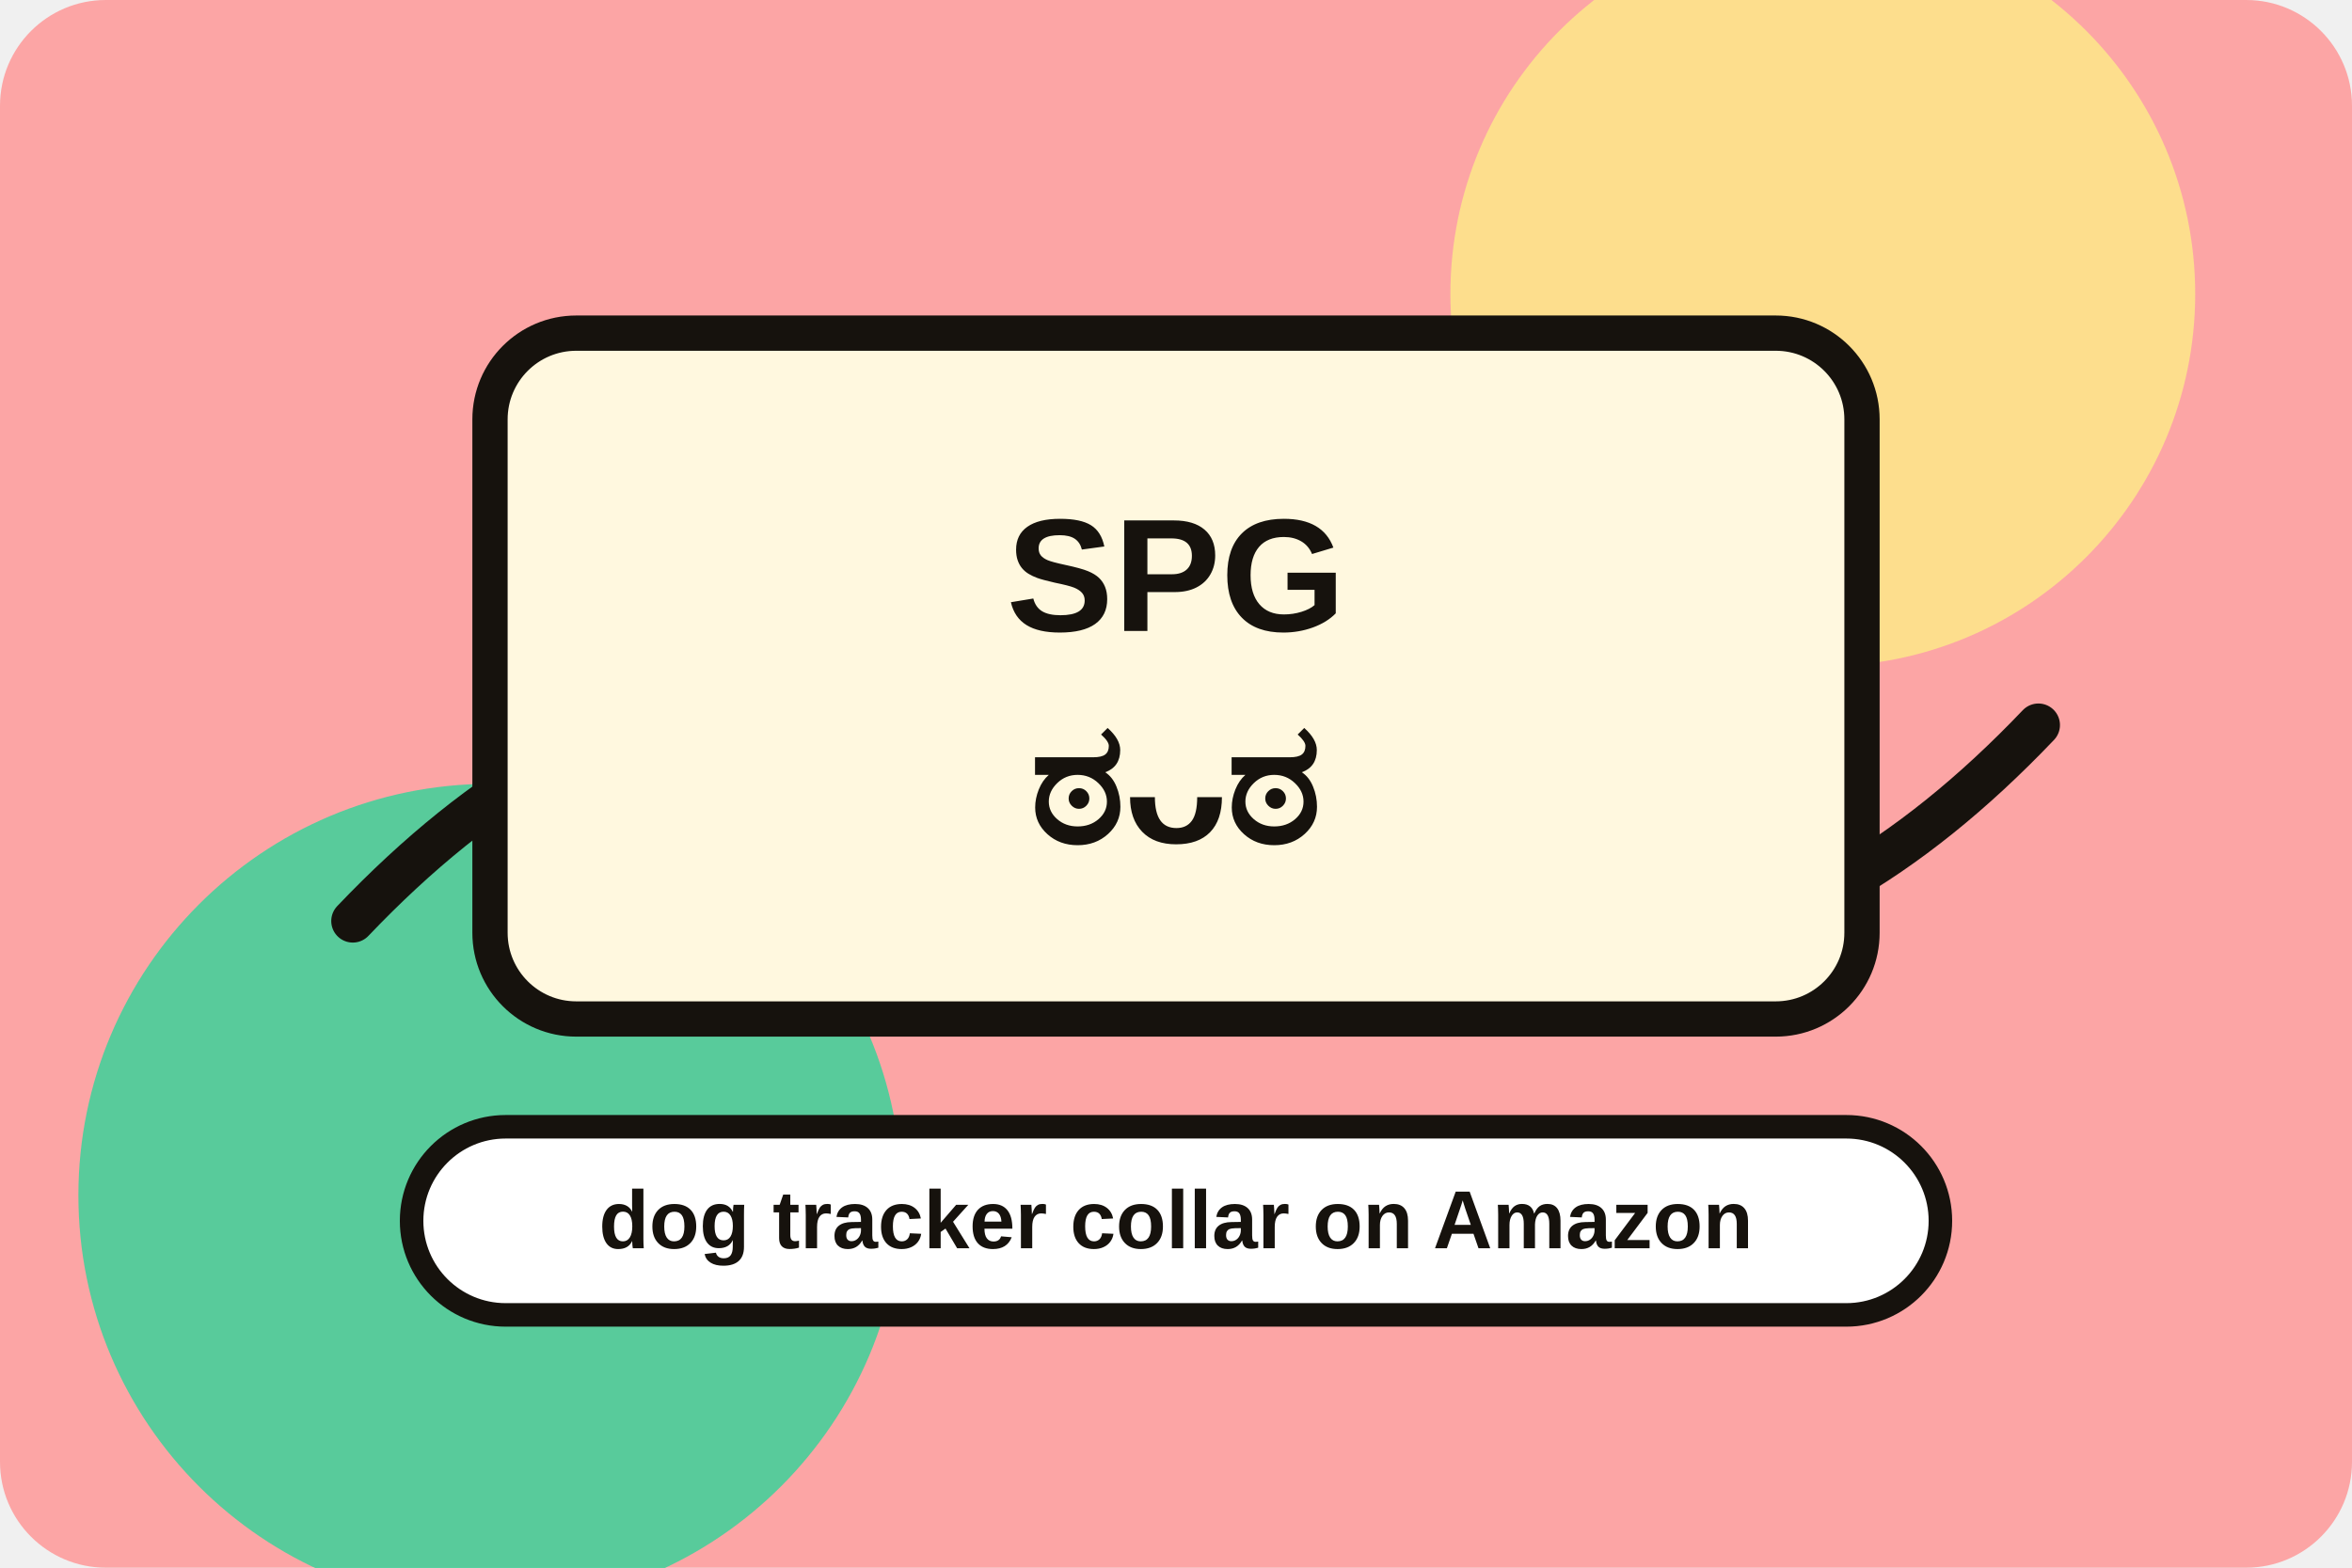
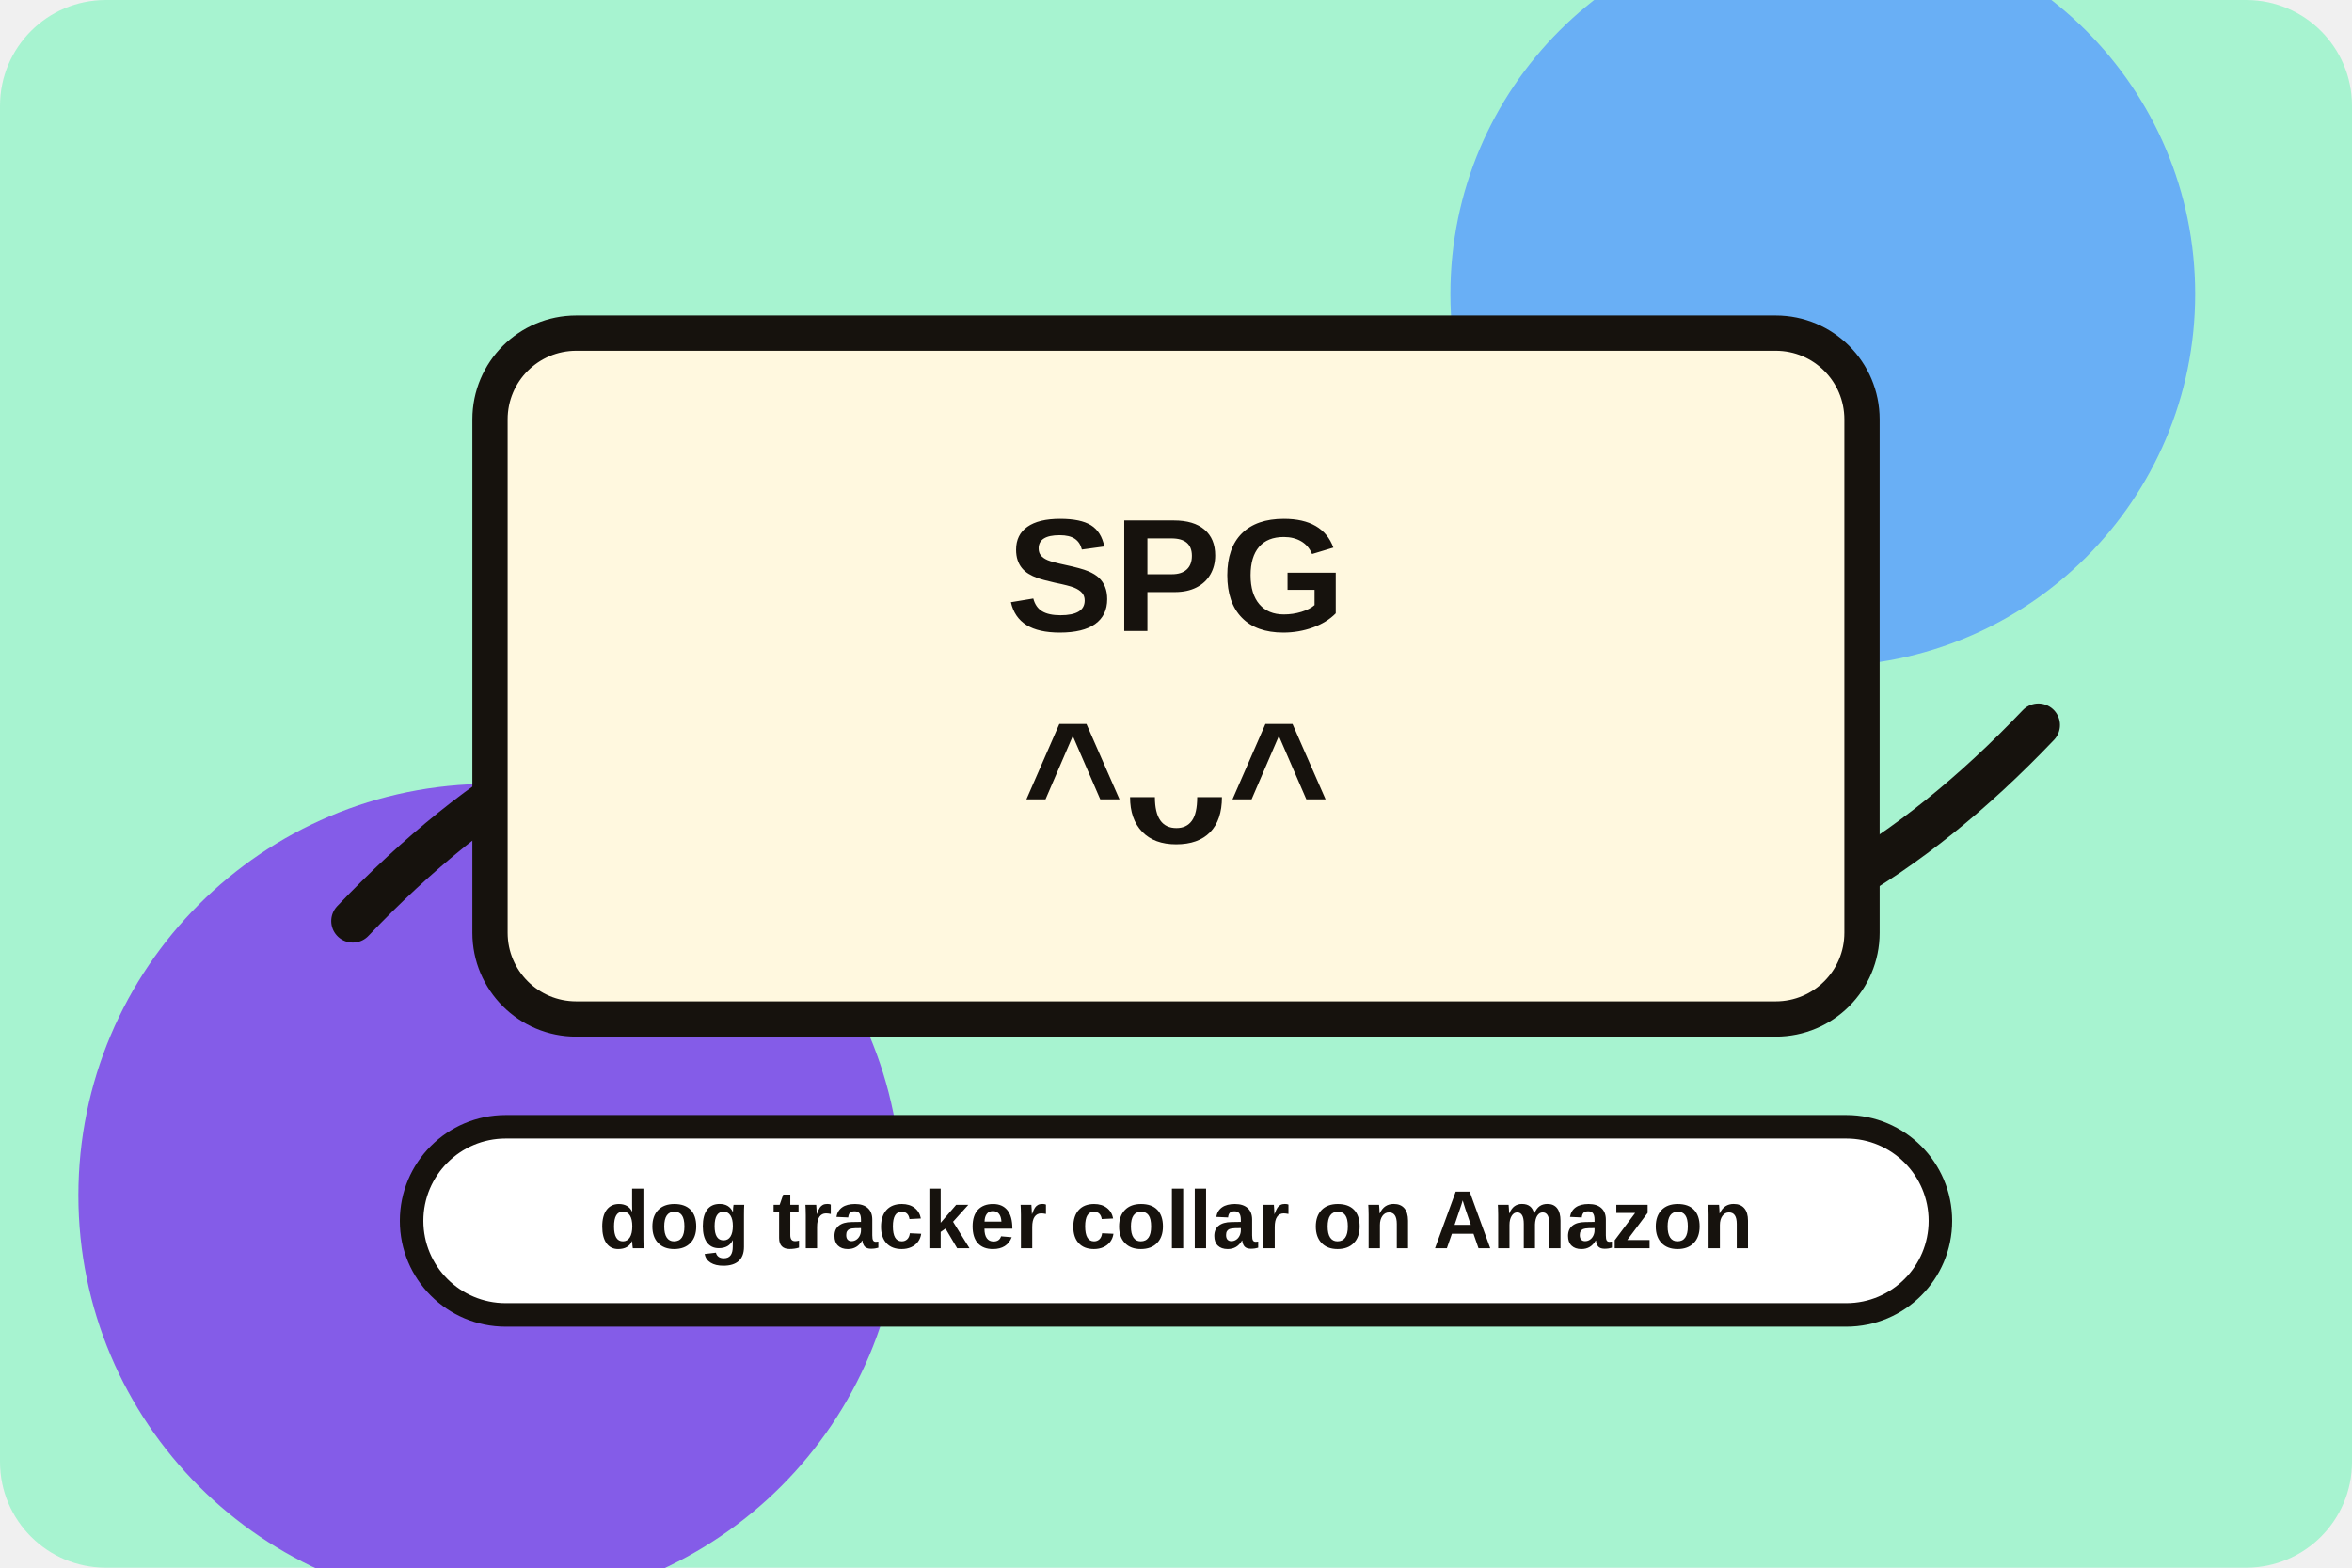
<svg xmlns="http://www.w3.org/2000/svg" viewBox="0 0 1200 800" role="img" aria-label="Original StuffPrettyGood cartoon image for dog tracker collar on Amazon">
-   <rect width="1200" height="800" rx="54" fill="#fca5a5" />
-   <circle cx="930" cy="150" r="190" fill="#fde68a" opacity=".88" />
-   <circle cx="250" cy="610" r="210" fill="#34d399" opacity=".82" />
+   <rect width="1200" height="800" rx="54" fill="#a7f3d0" />
+   <circle cx="930" cy="150" r="190" fill="#60a5fa" opacity=".88" />
+   <circle cx="250" cy="610" r="210" fill="#7c3aed" opacity=".82" />
  <path d="M180 470 Q380 260 610 420 T1040 370" fill="none" stroke="#16120d" stroke-width="22" stroke-linecap="round" />
  <rect x="250" y="170" width="700" height="350" rx="44" fill="#fff8df" stroke="#16120d" stroke-width="18" />
  <text x="600" y="322" text-anchor="middle" font-size="82" font-family="Arial, sans-serif" font-weight="900" fill="#16120d">SPG</text>
-   <text x="600" y="430" text-anchor="middle" font-size="88" font-family="Arial, sans-serif" font-weight="900" fill="#16120d">ಠᴗಠ</text>
+   <text x="600" y="430" text-anchor="middle" font-size="88" font-family="Arial, sans-serif" font-weight="900" fill="#16120d">^ᴗ^</text>
  <rect x="210" y="575" width="780" height="96" rx="48" fill="#ffffff" stroke="#16120d" stroke-width="12" />
  <text x="600" y="637" text-anchor="middle" font-size="42" font-family="Arial, sans-serif" font-weight="900" fill="#16120d">dog tracker collar on Amazon</text>
</svg>
